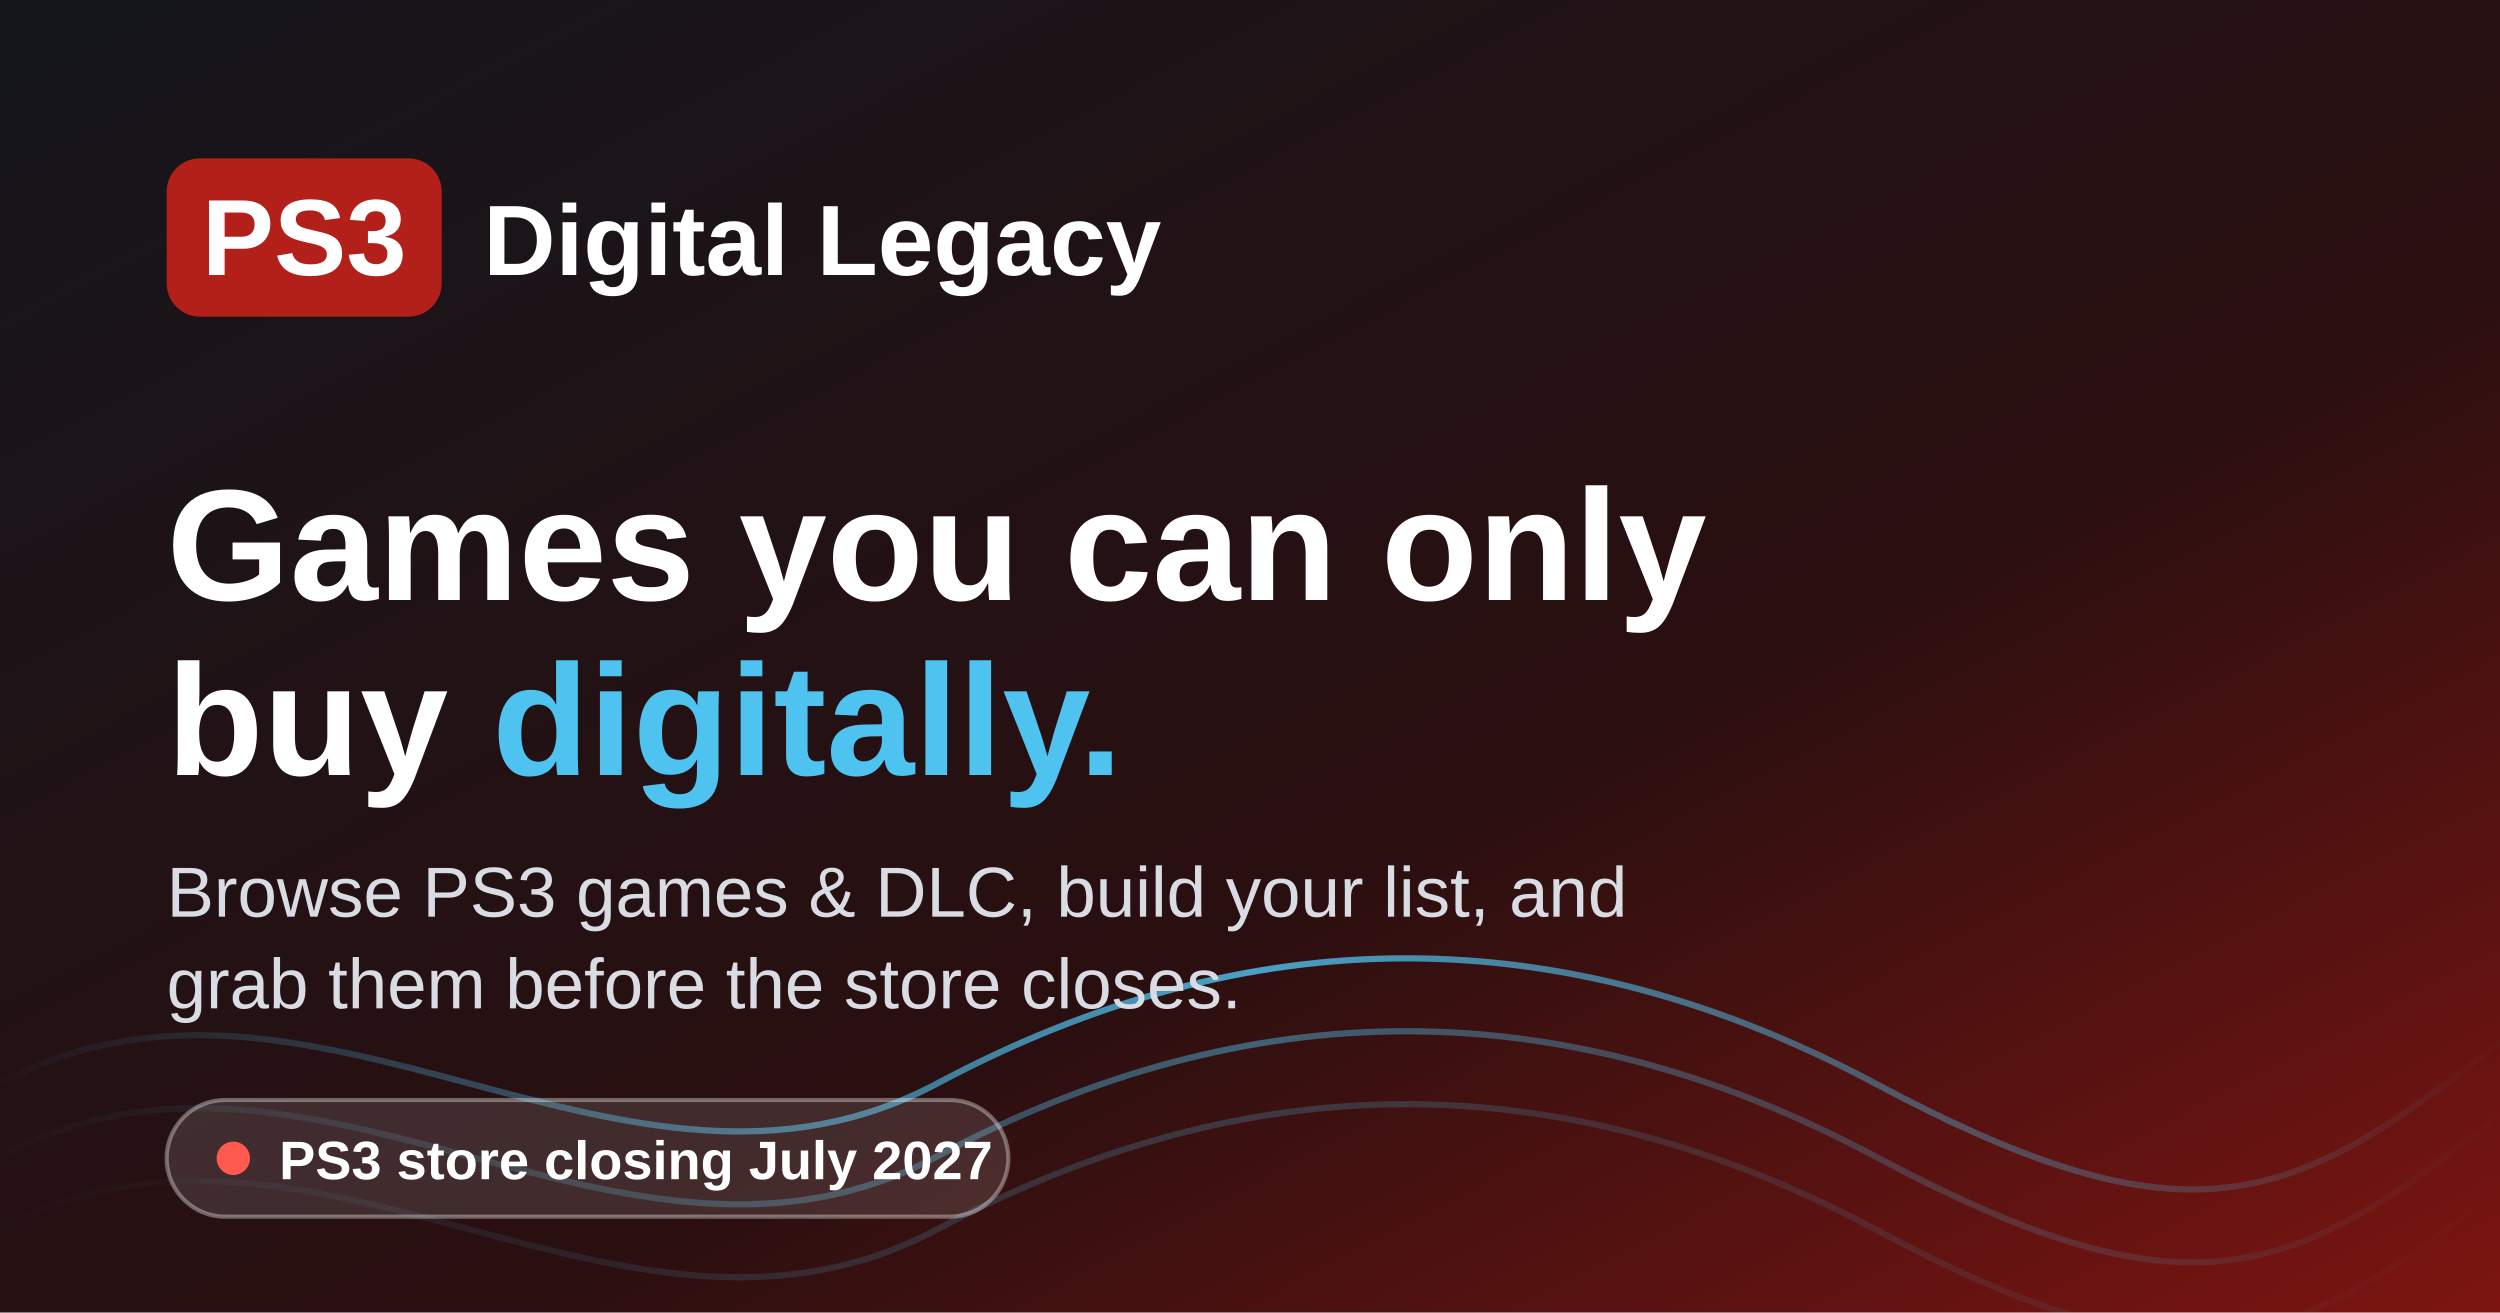
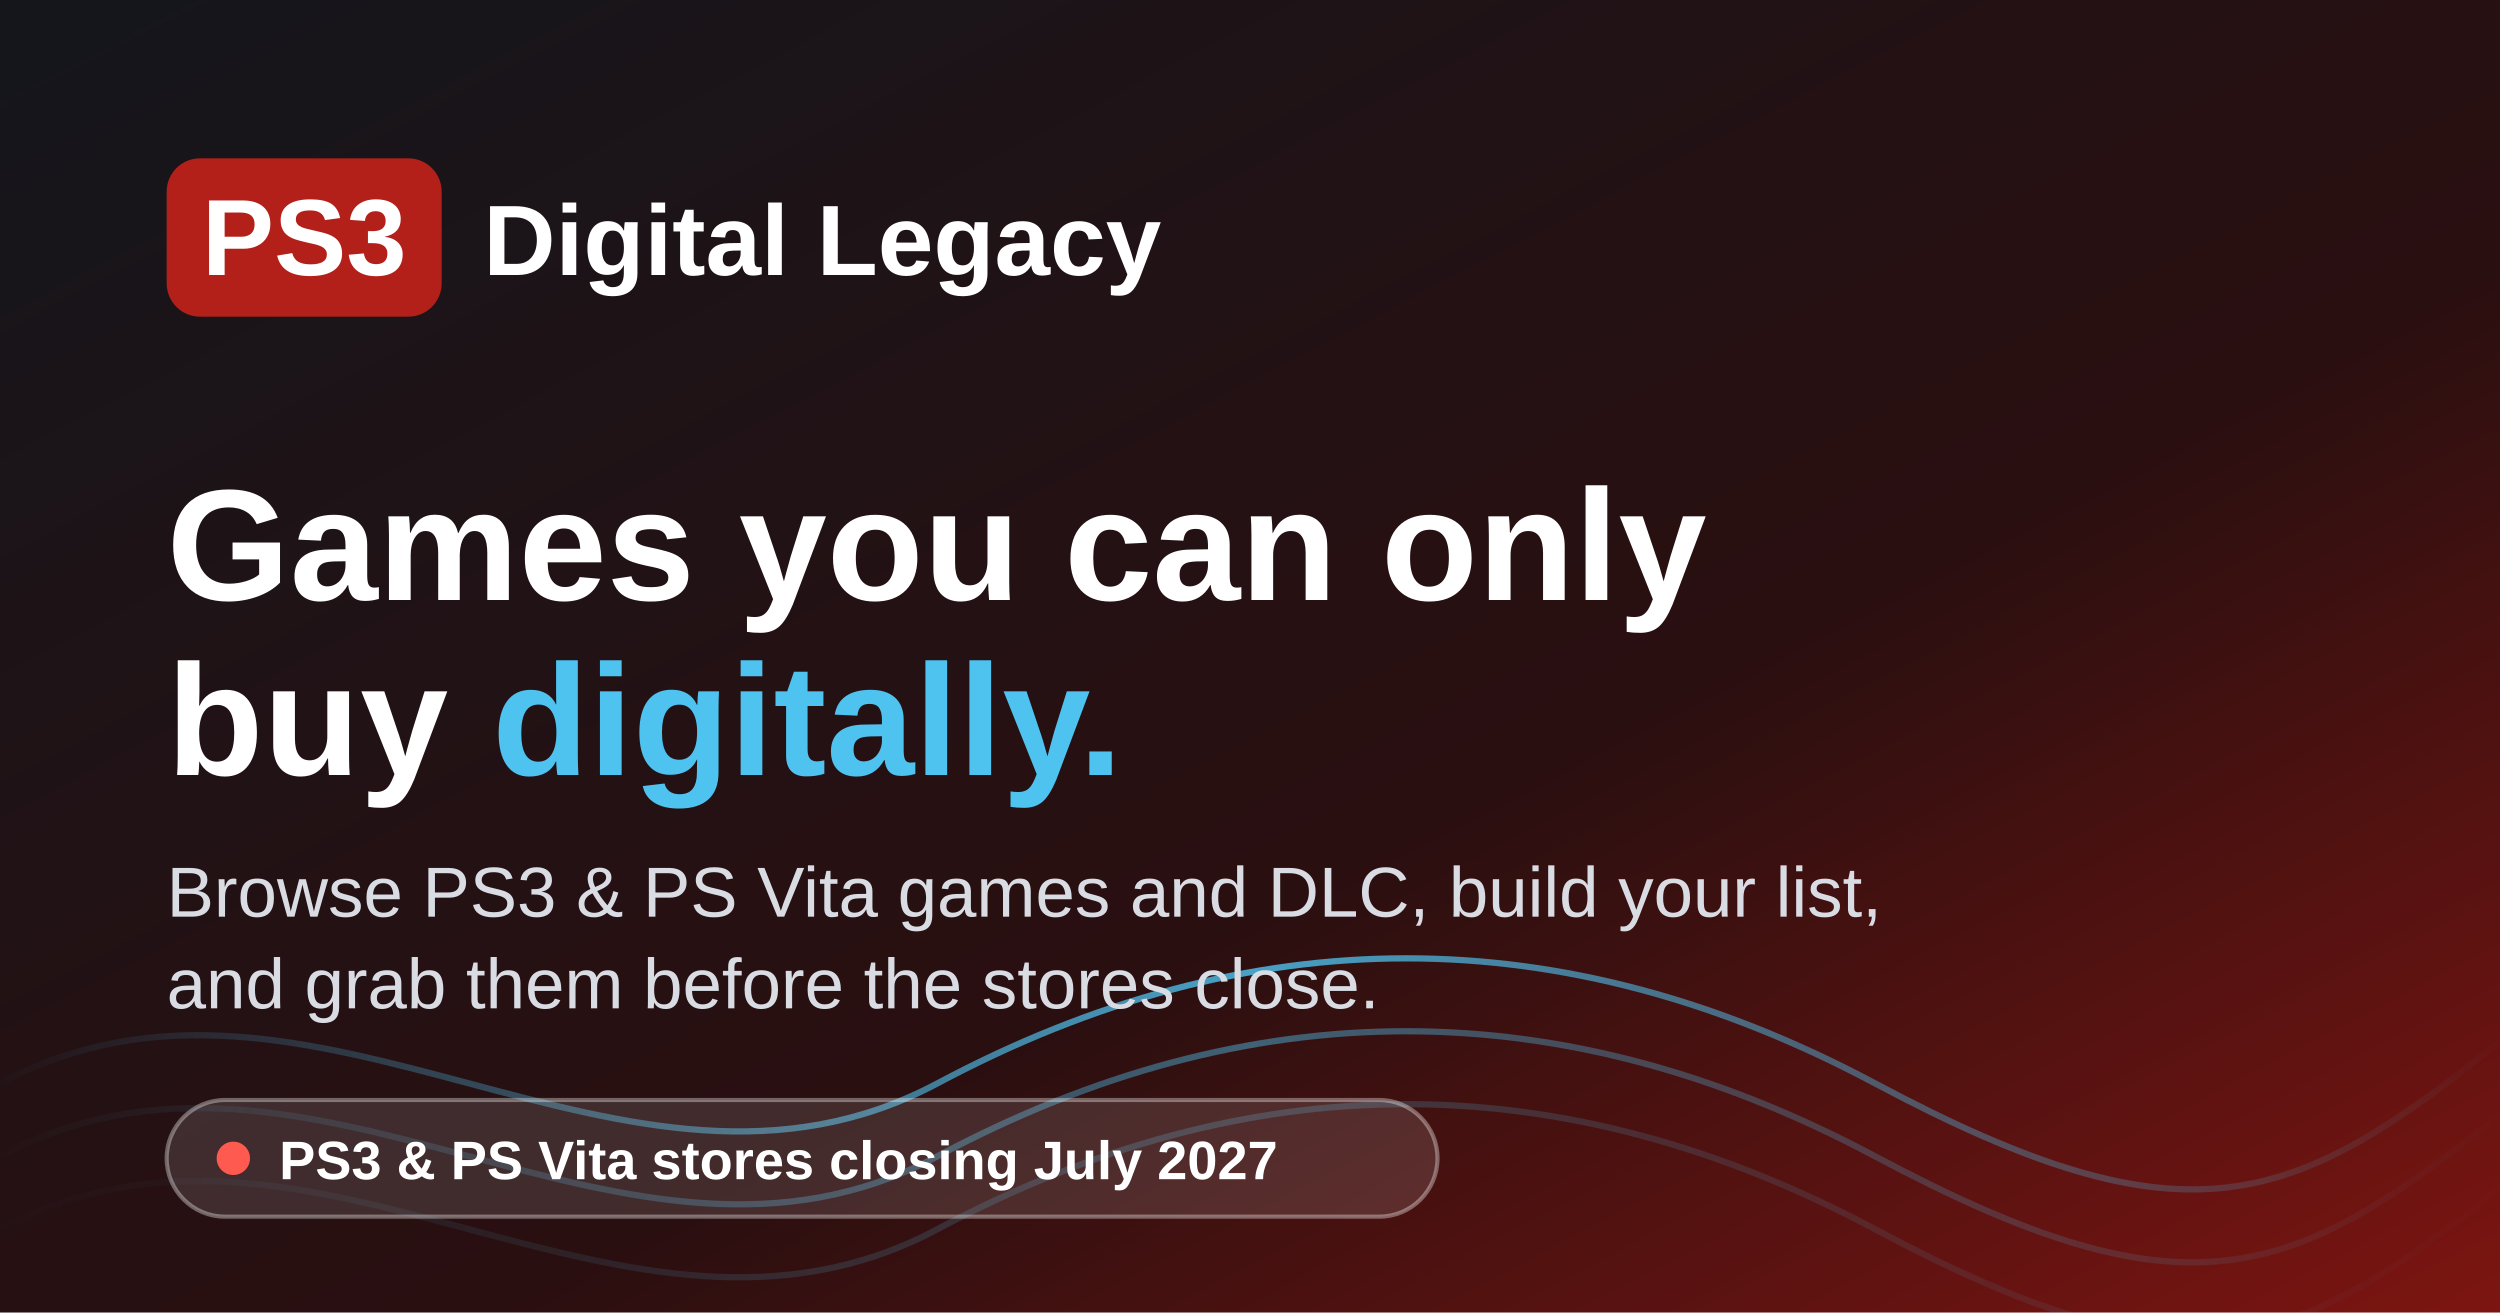
<svg xmlns="http://www.w3.org/2000/svg" width="1200" height="630" viewBox="0 0 1200 630">
  <defs>
    <linearGradient id="bg" x1="0" y1="0" x2="1" y2="1">
      <stop offset="0" stop-color="#14161c" />
      <stop offset="0.6" stop-color="#2a0f10" />
      <stop offset="1" stop-color="#7d1511" />
    </linearGradient>
    <linearGradient id="wave" x1="0" y1="0" x2="1" y2="0">
      <stop offset="0" stop-color="#4fc3f0" stop-opacity="0" />
      <stop offset="0.5" stop-color="#4fc3f0" stop-opacity="0.9" />
      <stop offset="1" stop-color="#4fc3f0" stop-opacity="0" />
    </linearGradient>
  </defs>
  <rect width="1200" height="630" fill="url(#bg)" />
  <g fill="none" stroke="url(#wave)" stroke-width="3" stroke-linecap="round">
    <path d="M0 520 C150 440 300 600 450 520 S750 440 900 520 S1100 580 1200 500" opacity="0.9" />
    <path d="M0 555 C150 475 300 635 450 555 S750 475 900 555 S1100 615 1200 535" opacity="0.5" />
    <path d="M0 590 C150 510 300 670 450 590 S750 510 900 590 S1100 650 1200 570" opacity="0.25" />
  </g>
  <rect x="80" y="76" width="132" height="76" rx="16" fill="#b3201a" />
  <text x="146" y="132" text-anchor="middle" font-family="Segoe UI, Arial, sans-serif" font-weight="800" font-size="52" fill="#fff">PS3</text>
  <text x="232" y="132" font-family="Segoe UI, Arial, sans-serif" font-weight="700" font-size="48" fill="#fff">Digital Legacy</text>
  <text font-family="Segoe UI, Arial, sans-serif" font-weight="800" font-size="76" fill="#fff">
    <tspan x="80" y="288">Games you can only</tspan>
    <tspan x="80" y="372">buy <tspan fill="#4fc3f0">digitally.</tspan>
    </tspan>
  </text>
  <text font-family="Segoe UI, Arial, sans-serif" font-weight="400" font-size="34" fill="#d9dce3">
-     <tspan x="80" y="440">Browse PS3 games &amp; DLC, build your list, and</tspan>
-     <tspan x="80" y="484">grab them before the store closes.</tspan>
+     <tspan x="80" y="440">Browse PS3 &amp; PS Vita games and DLC, build your list,</tspan>
+     <tspan x="80" y="484">and grab them before the stores close.</tspan>
  </text>
-   <rect x="80" y="528" width="404" height="56" rx="28" fill="#fff" fill-opacity="0.12" stroke="#fff" stroke-opacity="0.35" stroke-width="2" />
+   <rect x="80" y="528" width="610" height="56" rx="28" fill="#fff" fill-opacity="0.12" stroke="#fff" stroke-opacity="0.35" stroke-width="2" />
  <circle cx="112" cy="556" r="8" fill="#ff5a4f" />
-   <text x="134" y="566" font-family="Segoe UI, Arial, sans-serif" font-weight="700" font-size="26" fill="#fff">PS3 store closing July 2027</text>
+   <text x="134" y="566" font-family="Segoe UI, Arial, sans-serif" font-weight="700" font-size="26" fill="#fff">PS3 &amp; PS Vita stores closing July 2027</text>
</svg>
